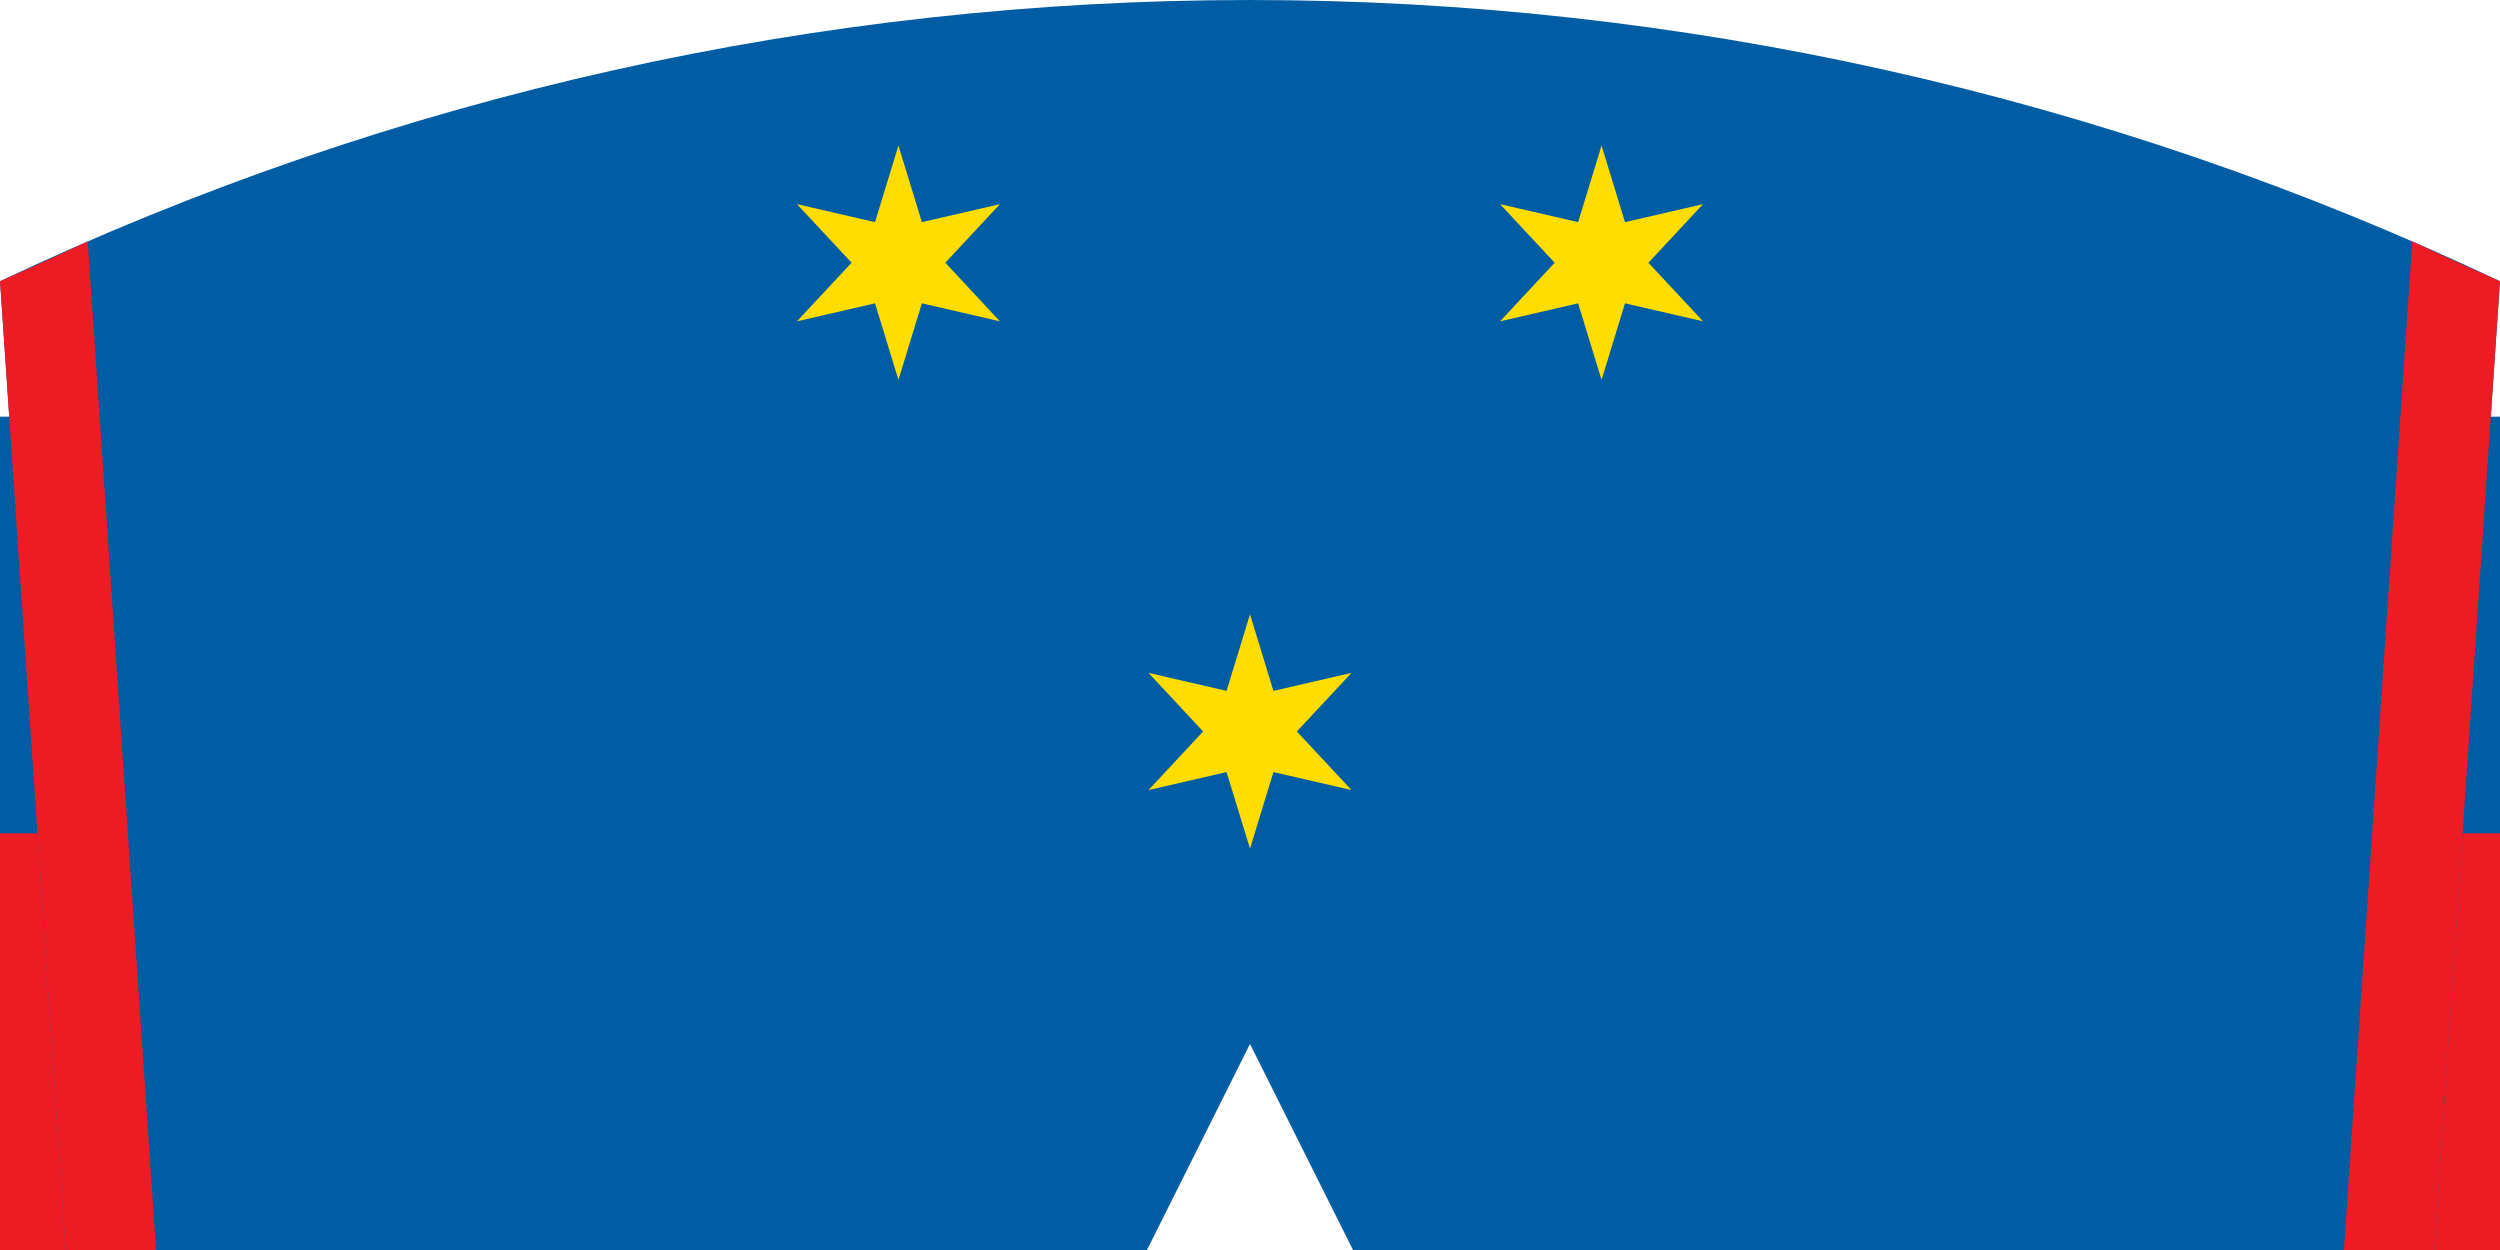
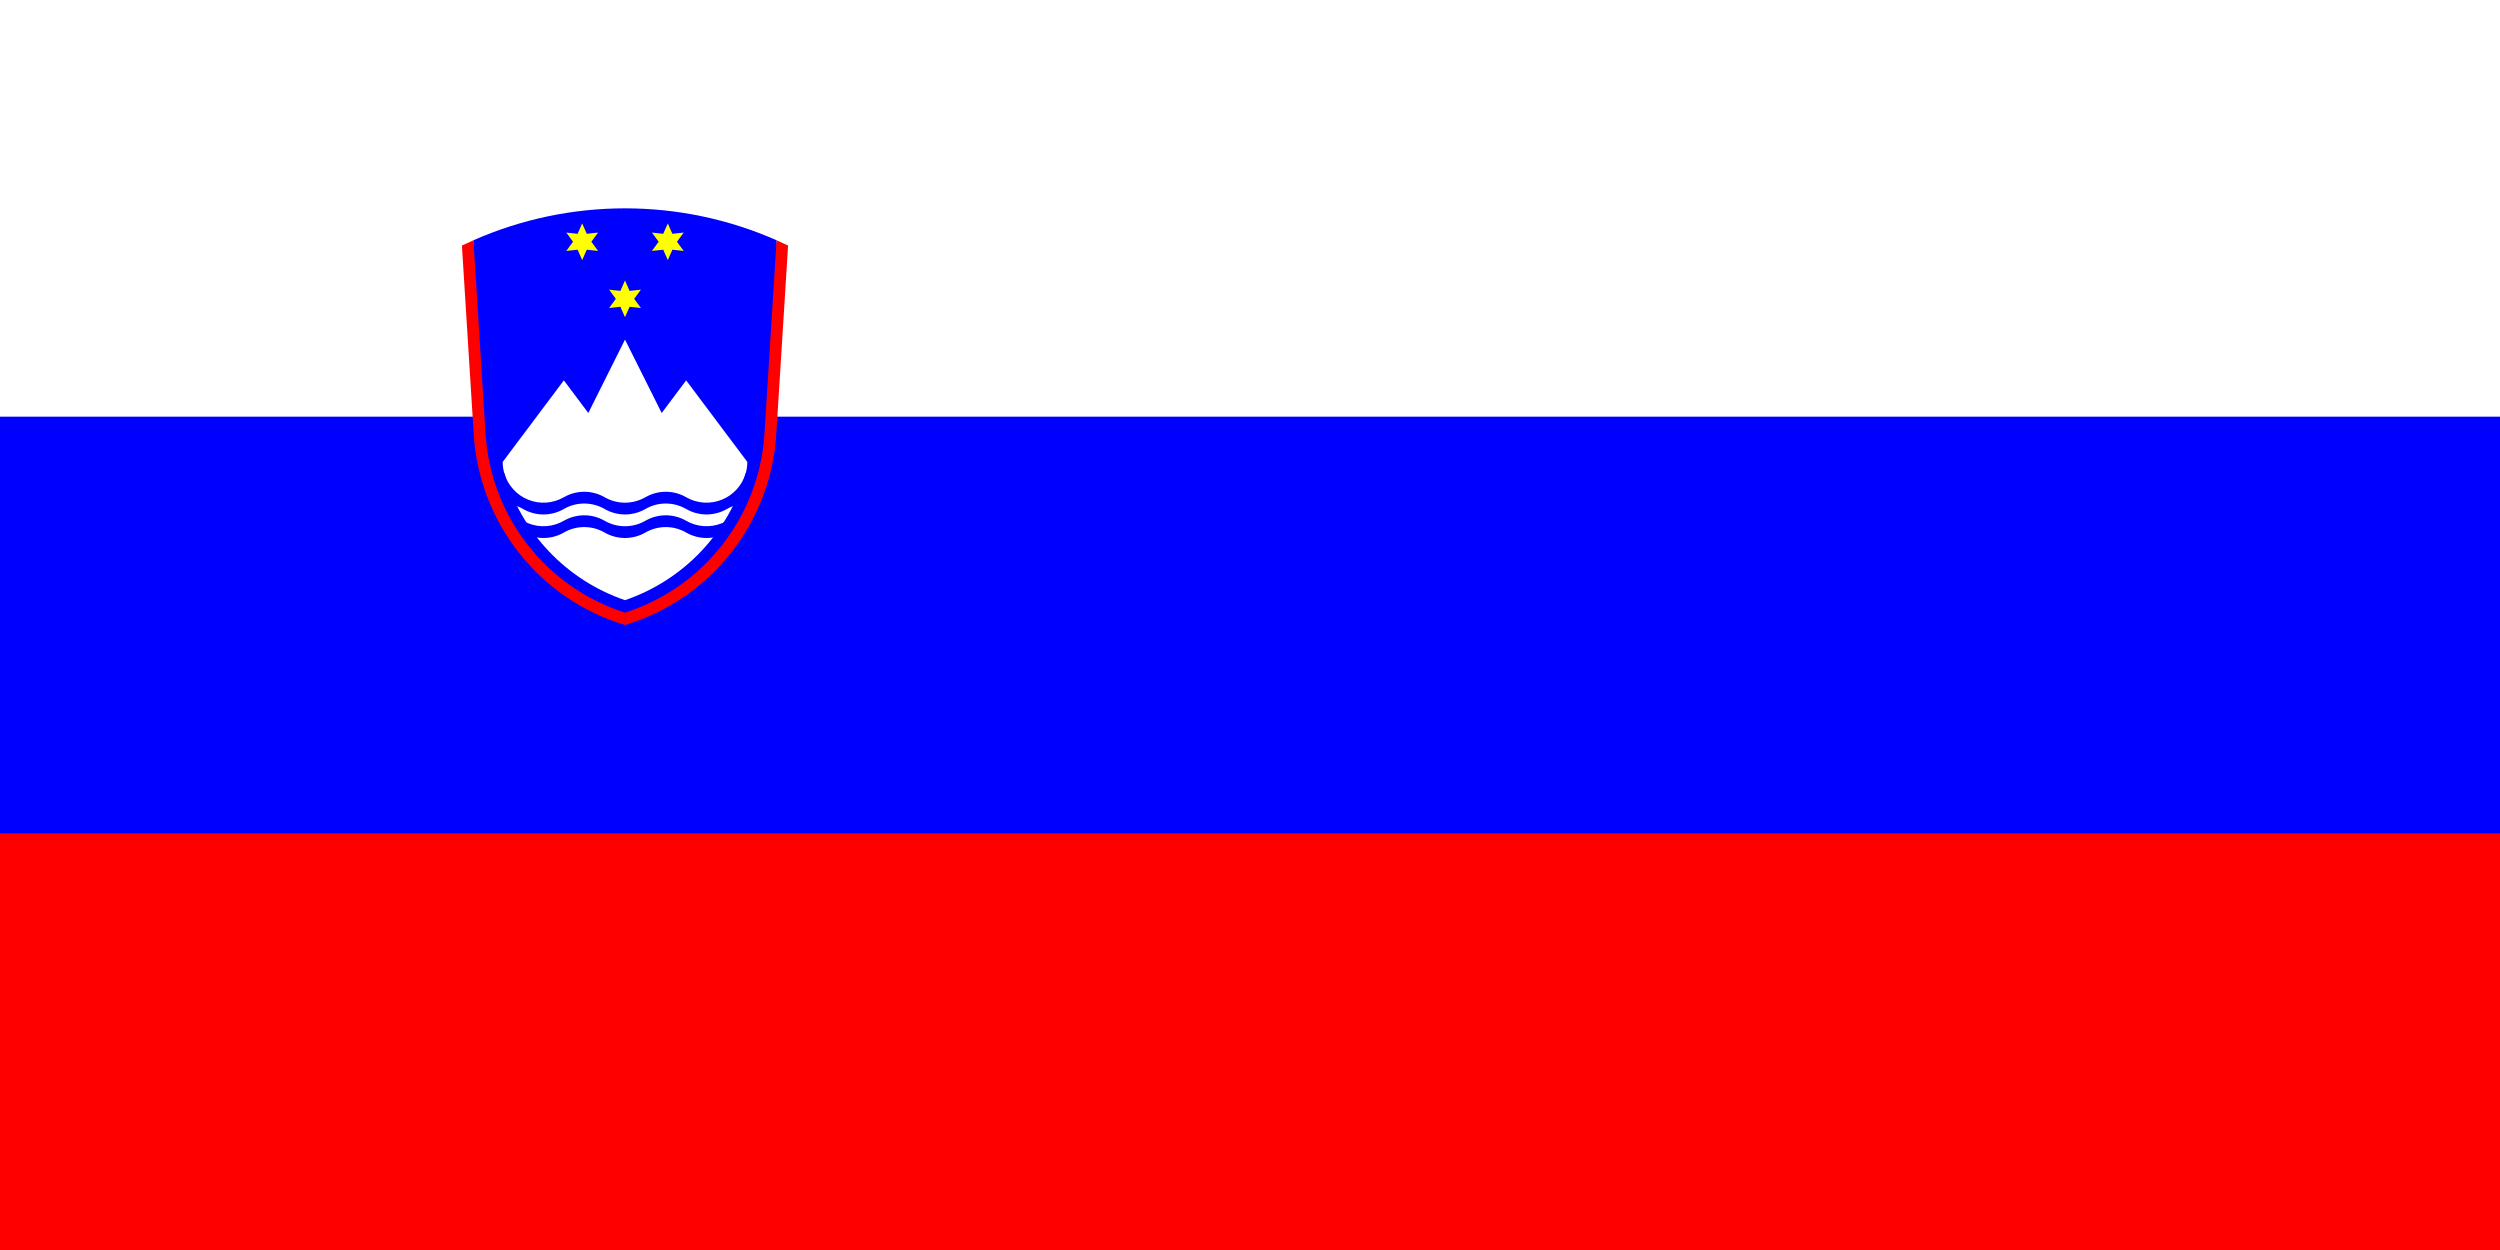
- <svg xmlns="http://www.w3.org/2000/svg" xmlns:xlink="http://www.w3.org/1999/xlink" height="600" width="1200" viewBox="0 0 12 6">
-   <path fill="#ed1c24" d="M0 0h12v6H0z" />
-   <path fill="#005da4" d="M0 0h12v4H0z" />
-   <path fill="#fff" d="M0 0h12v2H0z" />
-   <svg width="12" viewBox="-120 -190.223 240 309.188" height="15.459">
-     <path d="m110.26-19.478 9.74-143.75a280.22 280.22 0 0 0-240 0l9.74 143.75A155.61 155.61 0 0 0 0 118.972a155.61 155.61 0 0 0 110.26-138.45" fill="#005da4" />
-     <path d="M-90 0A138.29 138.29 0 0 0 0 100.77 138.29 138.29 0 0 0 90 0L45-60 27-36 0-90l-27 54-18-24-45 60" fill="#fff" />
-     <path d="M-17.196-2.196A6 6 0 0 0-9 0a6 6 0 0 1 6 0 6 6 0 0 0 6 0 6 6 0 0 1 6 0 6 6 0 0 0 8.196-2.196v1.732A6 6 0 0 1 9 1.732a6 6 0 0 0-6 0 6 6 0 0 1-6 0 6 6 0 0 0-6 0 6 6 0 0 1-8.196-2.196z" transform="matrix(5 0 0 5 0 25.981)" id="a" fill="#005da4" />
-     <use xlink:href="#a" transform="translate(0 17.321)" />
-     <path stroke-width=".2" d="m0-5 1 3.268L4.33-2.5 2 0l2.33 2.5L1 1.732 0 5l-1-3.268-3.33.768L-2 0l-2.33-2.5 3.33.768z" fill="#fd0" transform="matrix(2.25 0 0 2.25 0 -120)" id="b" />
-     <use xlink:href="#b" transform="translate(-33.75 -45)" />
-     <use xlink:href="#b" transform="translate(33.75 -45)" />
-     <path d="m-111.58-167.05 9.96 146.99A146.95 146.95 0 0 0 0 109.89 146.95 146.95 0 0 0 101.62-20.06l9.96-146.99a280.22 280.22 0 0 0 8.42 3.82l-9.74 143.75A155.61 155.61 0 0 1 0 118.97 155.61 155.61 0 0 1-110.26-19.48L-120-163.23a280.22 280.22 0 0 0 8.42-3.82" fill="#ed1c24" />
-   </svg>
+ <svg xmlns="http://www.w3.org/2000/svg" xmlns:xlink="http://www.w3.org/1999/xlink" width="1200" height="600" viewBox="0 0 240 120" fill="#00f">
+   <path d="M0 0h240v120H0Z" fill="red" />
+   <path d="M0 0h240v80H0Z" />
+   <path d="M0 0h240v40H0Z" fill="#fff" />
+   <g transform="translate(60 60) scale(.3914)">
+     <path d="M-37.175-94.368a92.195 92.195 0 0 1 74.35 0Q43-12 0-1q-43-11-37.175-93.368Z" />
+     <path id="a" d="m0-84.5 1.125 2.551 2.772-.301L2.25-80l1.647 2.25-2.772-.301L0-75.5l-1.125-2.551-2.772.301L-2.25-80l-1.647-2.25 2.772.301" fill="#ff0" />
+     <use xlink:href="#a" x="-10.5" y="-14" />
+     <use xlink:href="#a" x="10.5" y="-14" />
+     <path d="m0-70 9 18 6-8 15 20a10 10 0 0 1-.385 2.747A46.4 46.4 0 0 1 0-6.09a46.4 46.4 0 0 1-29.615-31.162A10 10 0 0 1-30-40l15-20 6 8z" fill="#fff" />
+     <path id="b" d="M-29.615-37.253A10 10 0 0 0-15-31.34a10 10 0 0 1 10 0 10 10 0 0 0 10 0 10 10 0 0 1 10 0 10 10 0 0 0 14.615-5.913l.385.14v7.32a10 10 0 0 0-5 1.34 10 10 0 0 1-10 0 10 10 0 0 0-10 0 10 10 0 0 1-10 0 10 10 0 0 0-10 0 10 10 0 0 1-10 0 10 10 0 0 0-5-1.34v-7.32" />
+     <use xlink:href="#b" y="5.774" />
+     <path d="M-40-93.066a92.195 92.195 0 0 1 2.825-1.302l2.97 47.449A49.301 49.301 0 0 0 0-3.036 49.301 49.301 0 0 0 34.205-46.92l2.97-47.45A92.195 92.195 0 0 1 40-93.065l-2.9 46.328A52.202 52.202 0 0 1 0 0a52.202 52.202 0 0 1-37.1-46.738Z" fill="red" />
+   </g>
</svg>
